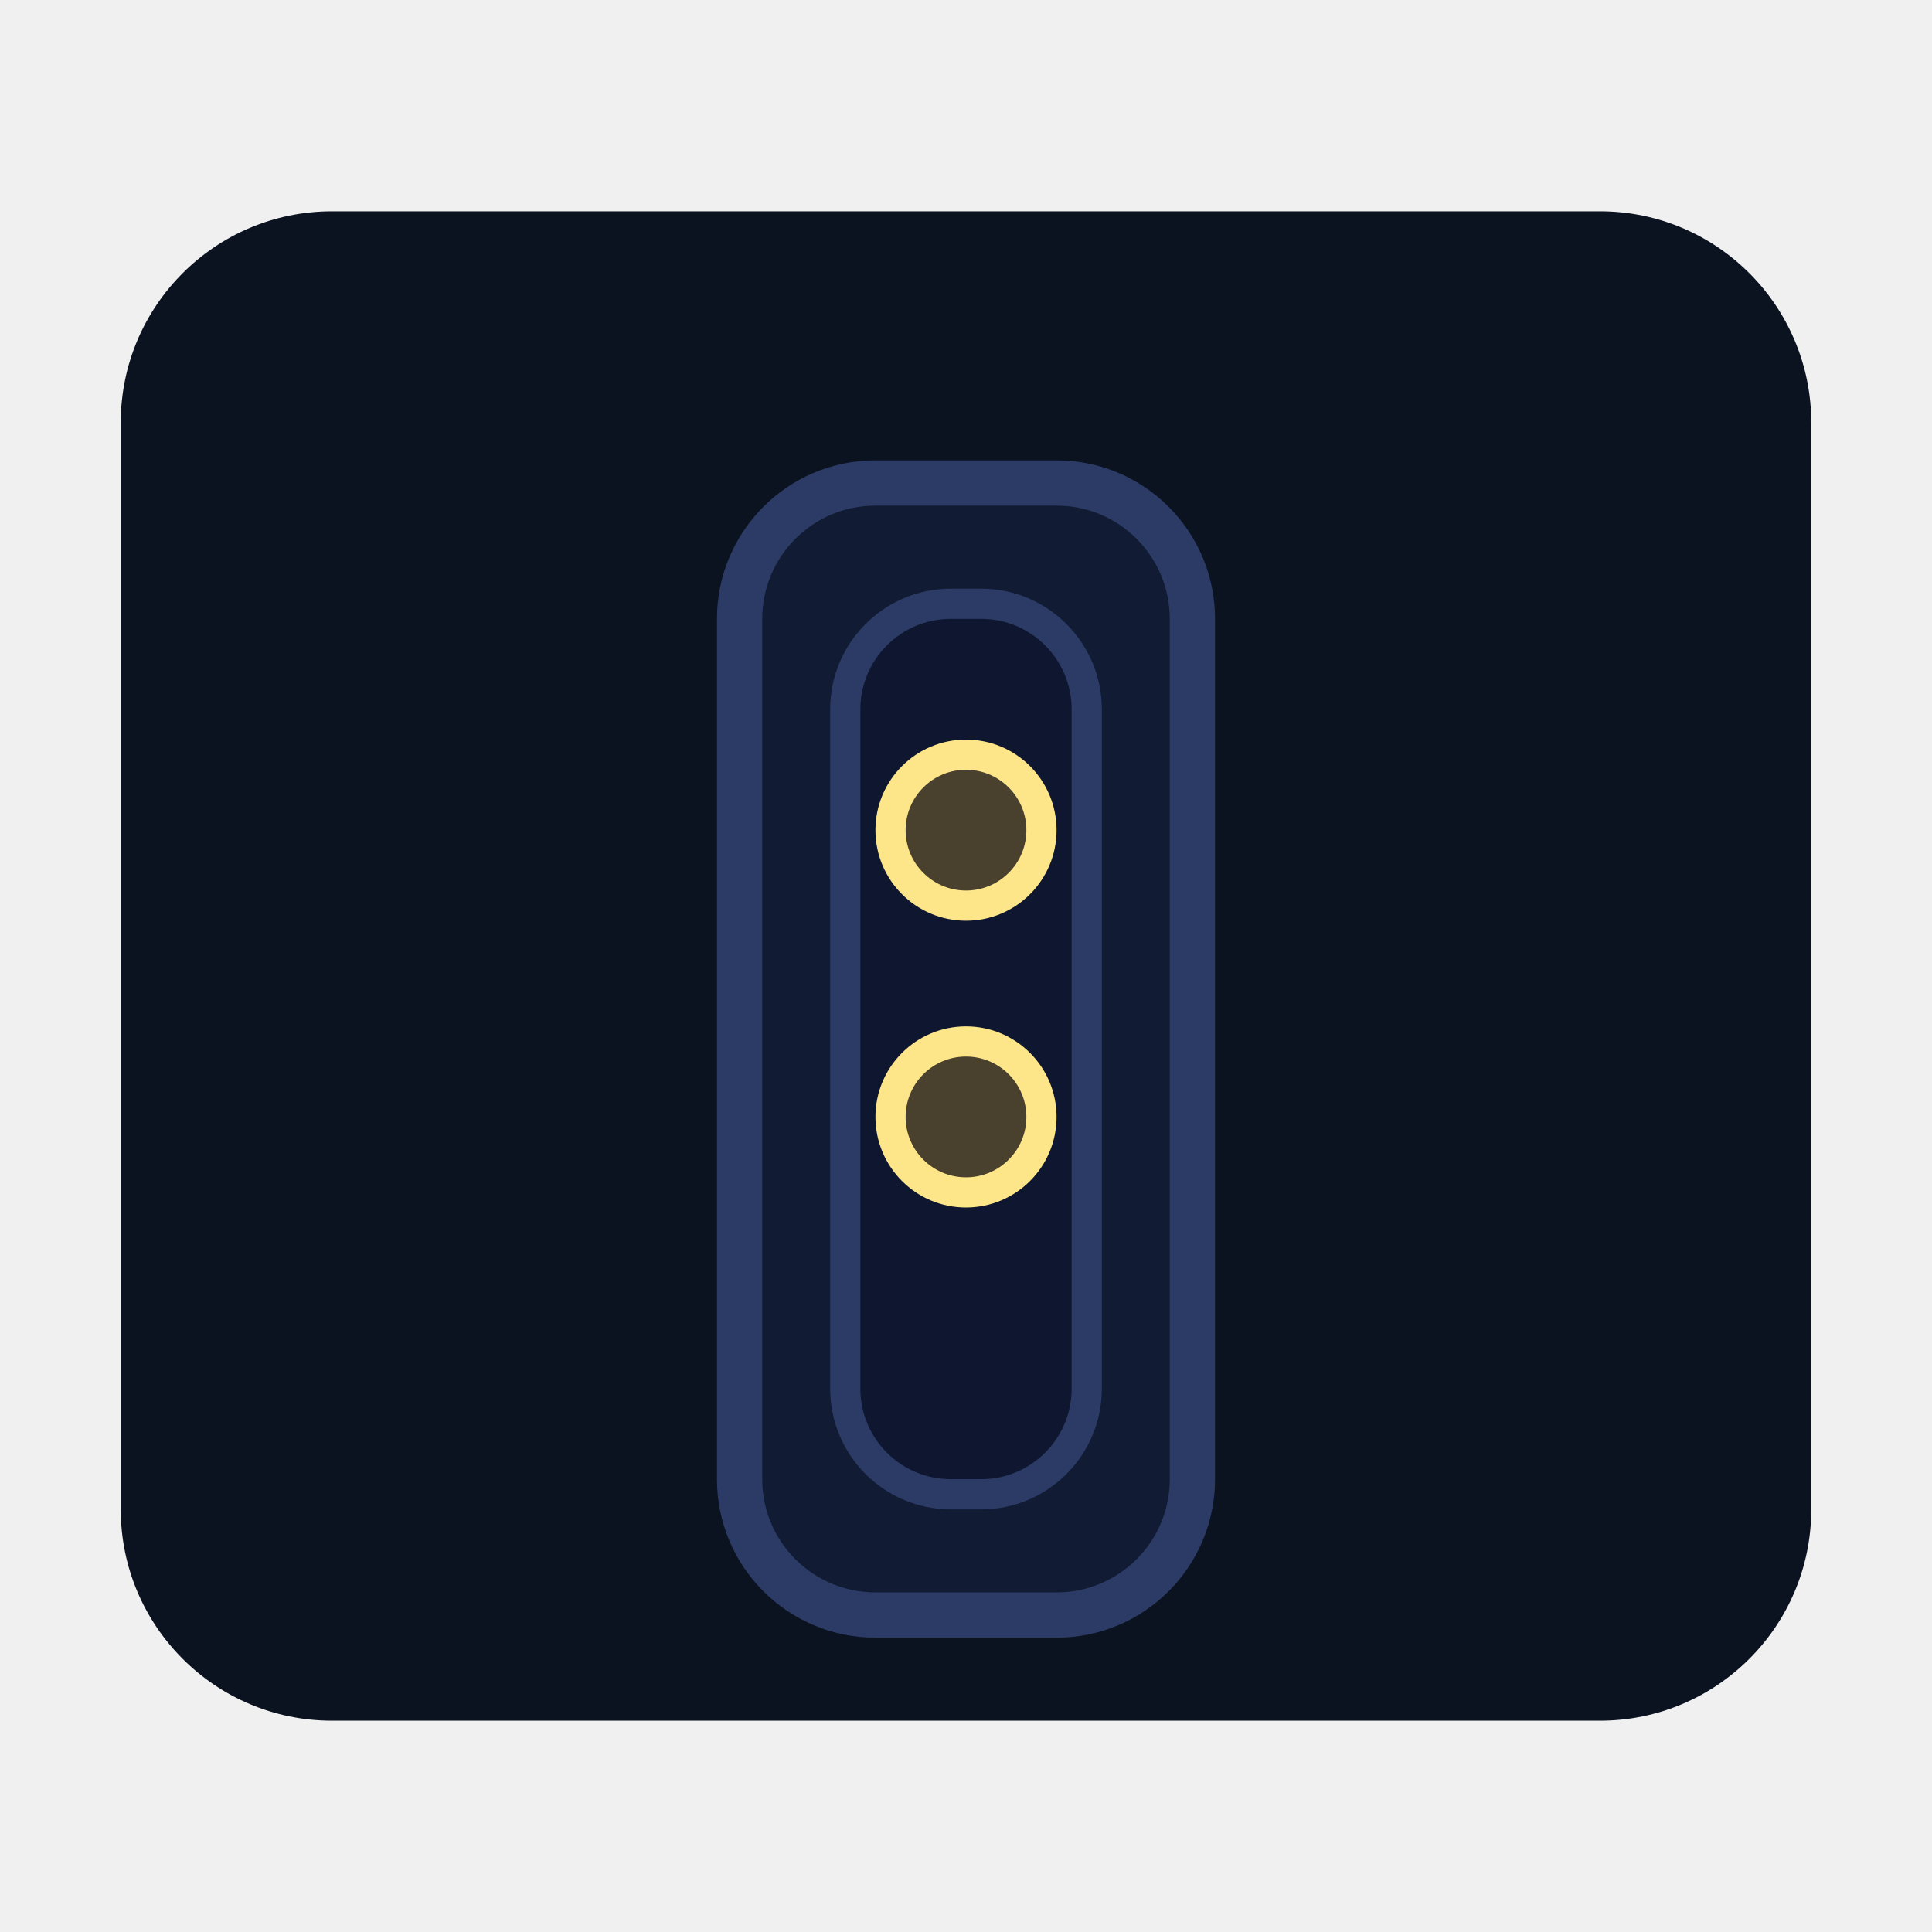
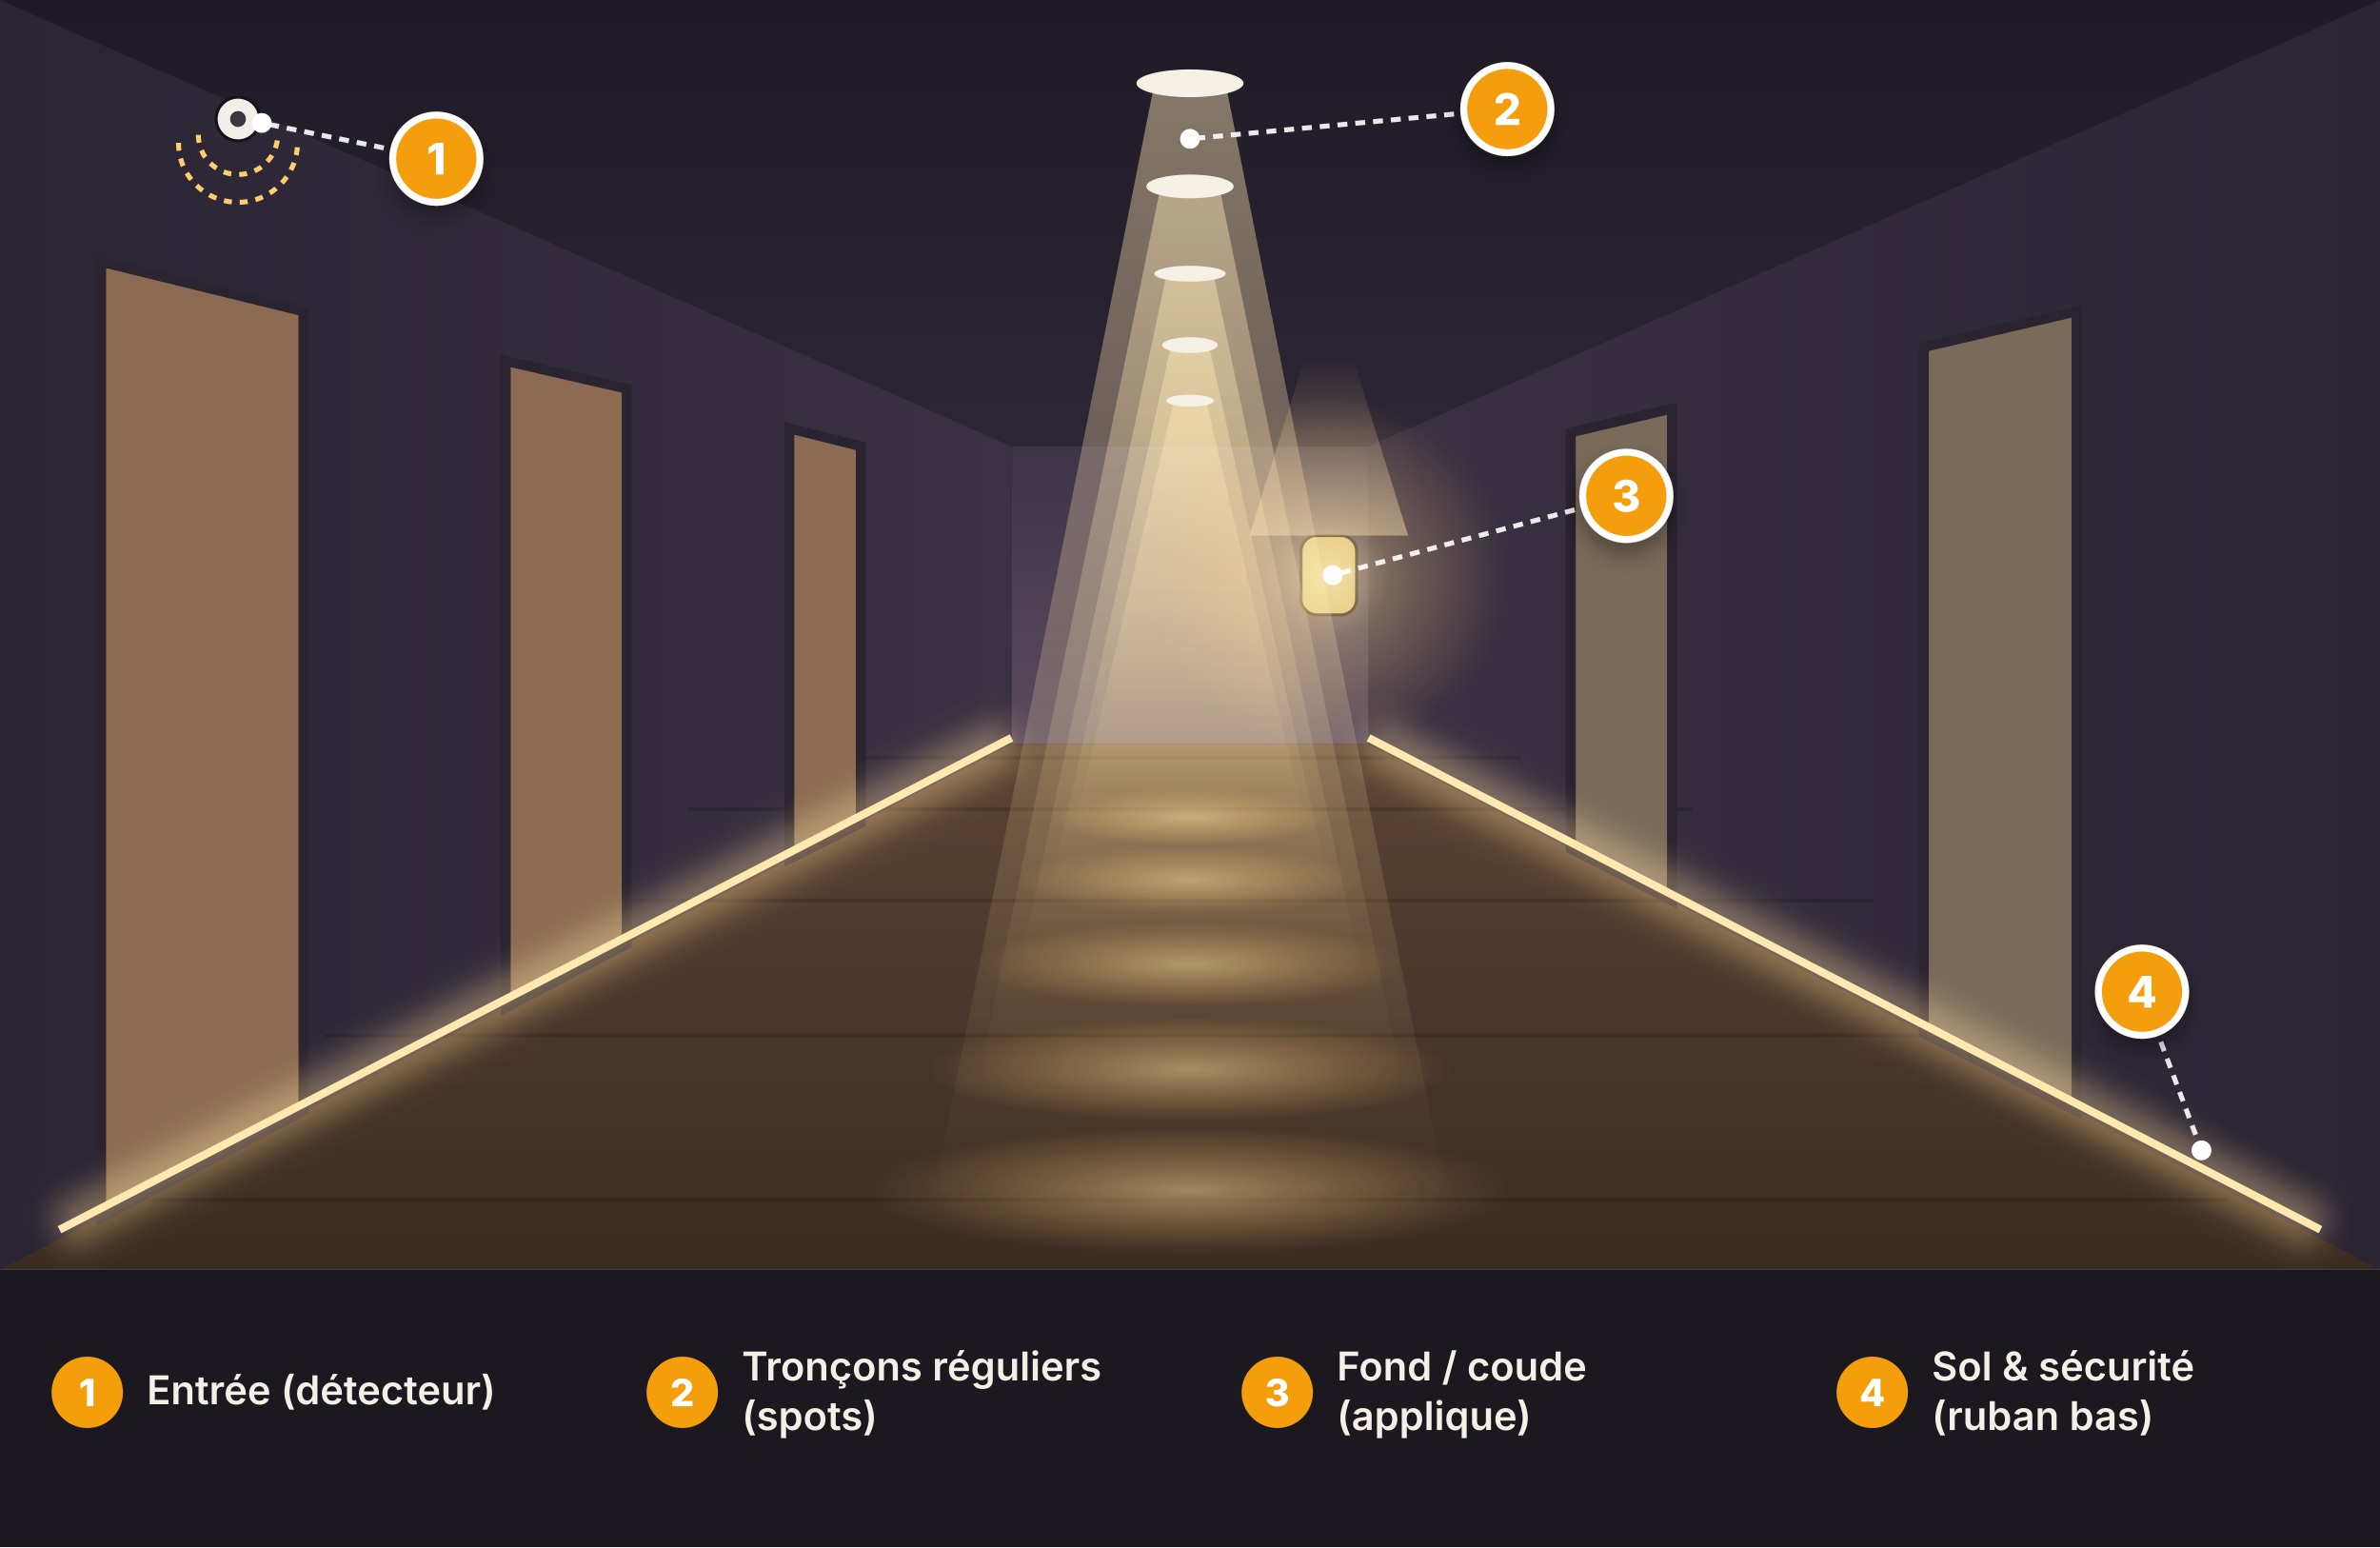
- <svg xmlns="http://www.w3.org/2000/svg" width="256" height="256" viewBox="0 0 256 256" fill="none">
-   <rect x="16" y="28" width="224" height="200" rx="28" fill="#0B1220" />
-   <rect x="98" y="64" width="60" height="150" rx="18" fill="#111B33" stroke="#2B3B66" stroke-width="6" />
-   <rect x="112" y="80" width="32" height="118" rx="14" fill="#0F1730" stroke="#2B3B66" stroke-width="4" />
-   <circle cx="128" cy="110" r="10" fill="#FBBF24" fill-opacity="0.25" stroke="#FDE68A" stroke-width="4" />
-   <circle cx="128" cy="148" r="10" fill="#FBBF24" fill-opacity="0.25" stroke="#FDE68A" stroke-width="4" />
+ <svg xmlns="http://www.w3.org/2000/svg" viewBox="0 0 1200 780" role="img" aria-label="Couloir long et étroit">
+   <defs>
+     <linearGradient id="wall" x1="0" y1="0" x2="0" y2="1">
+       <stop offset="0" stop-color="#3d3448" />
+       <stop offset="1" stop-color="#5a4b5c" />
+     </linearGradient>
+     <linearGradient id="wallL" x1="0" y1="0" x2="1" y2="0">
+       <stop offset="0" stop-color="#2a2433" />
+       <stop offset="1" stop-color="#3a3142" />
+     </linearGradient>
+     <linearGradient id="wallR" x1="1" y1="0" x2="0" y2="0">
+       <stop offset="0" stop-color="#2a2433" />
+       <stop offset="1" stop-color="#3a3142" />
+     </linearGradient>
+     <linearGradient id="ceil" x1="0" y1="0" x2="0" y2="1">
+       <stop offset="0" stop-color="#1f1a26" />
+       <stop offset="1" stop-color="#2d2635" />
+     </linearGradient>
+     <linearGradient id="floor" x1="0" y1="0" x2="0" y2="1">
+       <stop offset="0" stop-color="#5b4334" />
+       <stop offset="1" stop-color="#3b2b22" />
+     </linearGradient>
+     <linearGradient id="tile" x1="0" y1="0" x2="0" y2="1">
+       <stop offset="0" stop-color="#6b6a70" />
+       <stop offset="1" stop-color="#3d3c42" />
+     </linearGradient>
+     <linearGradient id="concrete" x1="0" y1="0" x2="0" y2="1">
+       <stop offset="0" stop-color="#5d5a5e" />
+       <stop offset="1" stop-color="#36343a" />
+     </linearGradient>
+     <linearGradient id="stone" x1="0" y1="0" x2="0" y2="1">
+       <stop offset="0" stop-color="#5a4a3e" />
+       <stop offset="1" stop-color="#3e3229" />
+     </linearGradient>
+     <radialGradient id="glow">
+       <stop offset="0" stop-color="#ffe3a0" stop-opacity=".95" />
+       <stop offset=".35" stop-color="#ffcf6e" stop-opacity=".45" />
+       <stop offset="1" stop-color="#ffb84d" stop-opacity="0" />
+     </radialGradient>
+     <radialGradient id="glowSoft">
+       <stop offset="0" stop-color="#ffd98a" stop-opacity=".55" />
+       <stop offset="1" stop-color="#ffb84d" stop-opacity="0" />
+     </radialGradient>
+     <radialGradient id="glowCool">
+       <stop offset="0" stop-color="#eef6ff" stop-opacity=".9" />
+       <stop offset=".4" stop-color="#cfe3ff" stop-opacity=".4" />
+       <stop offset="1" stop-color="#b9d4ff" stop-opacity="0" />
+     </radialGradient>
+     <linearGradient id="cone" x1="0" y1="0" x2="0" y2="1">
+       <stop offset="0" stop-color="#ffe7a8" stop-opacity=".75" />
+       <stop offset="1" stop-color="#ffd27a" stop-opacity="0" />
+     </linearGradient>
+     <linearGradient id="coneCool" x1="0" y1="0" x2="0" y2="1">
+       <stop offset="0" stop-color="#f2f8ff" stop-opacity=".8" />
+       <stop offset="1" stop-color="#d6e7ff" stop-opacity="0" />
+     </linearGradient>
+     <linearGradient id="sky" x1="0" y1="0" x2="0" y2="1">
+       <stop offset="0" stop-color="#111a3a" />
+       <stop offset=".7" stop-color="#2d3364" />
+       <stop offset="1" stop-color="#5a4a78" />
+     </linearGradient>
+     <linearGradient id="grass" x1="0" y1="0" x2="0" y2="1">
+       <stop offset="0" stop-color="#2f4a35" />
+       <stop offset="1" stop-color="#1c2e22" />
+     </linearGradient>
+     <linearGradient id="wood" x1="0" y1="0" x2="0" y2="1">
+       <stop offset="0" stop-color="#9a6b46" />
+       <stop offset="1" stop-color="#6e4a30" />
+     </linearGradient>
+     <linearGradient id="metal" x1="0" y1="0" x2="1" y2="0">
+       <stop offset="0" stop-color="#cfd2d6" />
+       <stop offset=".5" stop-color="#f1f2f4" />
+       <stop offset="1" stop-color="#b9bcc2" />
+     </linearGradient>
+     <filter id="blur8" x="-50%" y="-50%" width="200%" height="200%">
+       <feGaussianBlur stdDeviation="8" />
+     </filter>
+     <filter id="blur3">
+       <feGaussianBlur stdDeviation="3" />
+     </filter>
+     <filter id="shadow" x="-20%" y="-20%" width="140%" height="160%">
+       <feDropShadow dx="0" dy="6" stdDeviation="6" flood-color="#000" flood-opacity=".35" />
+     </filter>
+   </defs>
+   <rect x="0" y="0" width="1200" height="640" fill="#1b1720" />
+   <polygon points="0,0 1200,0 690.0,225.0 510.0,225.0" fill="url(#ceil)" />
+   <polygon points="0,0 510.0,225.0 510.0,375.0 0,640" fill="url(#wallL)" />
+   <polygon points="1200,0 690.0,225.0 690.0,375.0 1200,640" fill="url(#wallR)" />
+   <polygon points="0,640 510.0,375.0 690.0,375.0 1200,640" fill="url(#floor)" />
+   <rect x="510.0" y="225.0" width="180" height="150" fill="url(#wall)" />
+   <line x1="433.5" y1="382" x2="766.5" y2="382" stroke="#000" stroke-opacity=".15" stroke-width="2" />
+   <line x1="346.8" y1="408" x2="853.2" y2="408" stroke="#000" stroke-opacity=".15" stroke-width="2" />
+   <line x1="255.0" y1="454" x2="945.0" y2="454" stroke="#000" stroke-opacity=".15" stroke-width="2" />
+   <line x1="163.2" y1="522" x2="1036.8" y2="522" stroke="#000" stroke-opacity=".15" stroke-width="2" />
+   <line x1="76.5" y1="605" x2="1123.5" y2="605" stroke="#000" stroke-opacity=".15" stroke-width="2" />
+   <polygon points="51,132 153,157 153,560 51,614" fill="#8c6b52" stroke="#2a2330" stroke-width="5" />
+   <polygon points="255,182 316,196 316,476 255,508" fill="#8c6b52" stroke="#2a2330" stroke-width="5" />
+   <polygon points="398,216 434,225 434,415 398,433" fill="#8c6b52" stroke="#2a2330" stroke-width="5" />
+   <polygon points="1047,157 970,175 970,521 1047,560" fill="#7a6a5a" stroke="#2a2330" stroke-width="5" />
+   <polygon points="843,206 792,218 792,428 843,454" fill="#7a6a5a" stroke="#2a2330" stroke-width="5" />
+   <rect x="656.0" y="270" width="28" height="40" rx="8" fill="#d8b46a" stroke="#15121a" stroke-width="1.5" />
+   <g style="mix-blend-mode:screen">
+     <polygon points="582.1,41.75 617.9,41.75 728.88,600.25 471.12,600.25" fill="url(#cone)" opacity=".6" />
+     <ellipse cx="600" cy="600.25" rx="161.1" ry="32.22" fill="url(#glowSoft)" opacity="0.9" />
+     <polygon points="585.32,93.5 614.68,93.5 705.696,539.3 494.304,539.3" fill="url(#cone)" opacity=".6" />
+     <ellipse cx="600" cy="539.3" rx="132.12" ry="26.424" fill="url(#glowSoft)" opacity="0.9" />
+     <polygon points="588.12,138.5 611.88,138.5 685.536,486.3 514.464,486.3" fill="url(#cone)" opacity=".6" />
+     <ellipse cx="600" cy="486.3" rx="106.92" ry="21.384" fill="url(#glowSoft)" opacity="0.9" />
+     <polygon points="590.36,174.5 609.64,174.5 669.408,443.9 530.592,443.9" fill="url(#cone)" opacity=".6" />
+     <ellipse cx="600" cy="443.9" rx="86.76" ry="17.352" fill="url(#glowSoft)" opacity="0.9" />
+     <polygon points="592.04,201.5 607.96,201.5 657.312,412.1 542.688,412.1" fill="url(#cone)" opacity=".6" />
+     <ellipse cx="600" cy="412.1" rx="71.64" ry="14.328" fill="url(#glowSoft)" opacity="0.9" />
+     <line x1="30" y1="620" x2="510.0" y2="372.0" stroke="#ffd27a" stroke-width="22" opacity=".4" filter="url(#blur8)" />
+     <line x1="1170" y1="620" x2="690.0" y2="372.0" stroke="#ffd27a" stroke-width="22" opacity=".4" filter="url(#blur8)" />
+     <polygon points="658.0,270 682.0,270 710.0,180 630.0,180" fill="url(#cone)" opacity=".6" transform="rotate(180 670.0 225)" />
+     <ellipse cx="670.0" cy="290" rx="90" ry="90" fill="url(#glow)" opacity="0.7" />
+   </g>
+   <ellipse cx="600" cy="42" rx="27" ry="7" fill="#f5f1e6" />
+   <ellipse cx="600" cy="94" rx="22" ry="6" fill="#f5f1e6" />
+   <ellipse cx="600" cy="138" rx="18" ry="4" fill="#f5f1e6" />
+   <ellipse cx="600" cy="174" rx="14" ry="4" fill="#f5f1e6" />
+   <ellipse cx="600" cy="202" rx="12" ry="3" fill="#f5f1e6" />
+   <line x1="30" y1="620" x2="510.0" y2="372.0" stroke="#ffe9b0" stroke-width="4" />
+   <line x1="1170" y1="620" x2="690.0" y2="372.0" stroke="#ffe9b0" stroke-width="4" />
+   <circle cx="120" cy="60" r="11" fill="#f2efe8" stroke="#15121a" stroke-width="1.5" />
+   <circle cx="120" cy="60" r="4" fill="#3b3540" />
+   <path d="M100,68.0 A20,20 0 0 0 140,68.0" stroke="#ffcf6e" stroke-width="2.5" fill="none" stroke-dasharray="4 4" />
+   <path d="M90,72.0 A30,30 0 0 0 150,72.0" stroke="#ffcf6e" stroke-width="2.5" fill="none" stroke-dasharray="4 4" />
+   <line x1="220" y1="80" x2="132" y2="62" stroke="#fff" stroke-width="2.5" stroke-dasharray="5 4" opacity=".9" />
+   <circle cx="132" cy="62" r="5" fill="#fff" />
+   <g filter="url(#shadow)">
+     <circle cx="220" cy="80" r="22" fill="#f59e0b" stroke="#fff" stroke-width="3.5" />
+     <text x="220" y="88" text-anchor="middle" font-family="Inter, Arial, sans-serif" font-weight="800" font-size="22" fill="#fff">1</text>
+   </g>
+   <line x1="760" y1="55" x2="600" y2="70" stroke="#fff" stroke-width="2.5" stroke-dasharray="5 4" opacity=".9" />
+   <circle cx="600" cy="70" r="5" fill="#fff" />
+   <g filter="url(#shadow)">
+     <circle cx="760" cy="55" r="22" fill="#f59e0b" stroke="#fff" stroke-width="3.5" />
+     <text x="760" y="63" text-anchor="middle" font-family="Inter, Arial, sans-serif" font-weight="800" font-size="22" fill="#fff">2</text>
+   </g>
+   <line x1="820" y1="250" x2="672.0" y2="290" stroke="#fff" stroke-width="2.5" stroke-dasharray="5 4" opacity=".9" />
+   <circle cx="672.0" cy="290" r="5" fill="#fff" />
+   <g filter="url(#shadow)">
+     <circle cx="820" cy="250" r="22" fill="#f59e0b" stroke="#fff" stroke-width="3.5" />
+     <text x="820" y="258" text-anchor="middle" font-family="Inter, Arial, sans-serif" font-weight="800" font-size="22" fill="#fff">3</text>
+   </g>
+   <line x1="1080" y1="500" x2="1110" y2="580" stroke="#fff" stroke-width="2.5" stroke-dasharray="5 4" opacity=".9" />
+   <circle cx="1110" cy="580" r="5" fill="#fff" />
+   <g filter="url(#shadow)">
+     <circle cx="1080" cy="500" r="22" fill="#f59e0b" stroke="#fff" stroke-width="3.5" />
+     <text x="1080" y="508" text-anchor="middle" font-family="Inter, Arial, sans-serif" font-weight="800" font-size="22" fill="#fff">4</text>
+   </g>
+   <rect x="0" y="640" width="1200" height="140" fill="#1c1820" />
+   <circle cx="44.0" cy="702" r="18" fill="#f59e0b" />
+   <text x="44.0" y="709" text-anchor="middle" font-family="Inter, Arial, sans-serif" font-weight="800" font-size="19" fill="#fff">1</text>
+   <text x="74.0" y="708" font-family="Inter, Arial, sans-serif" font-weight="600" font-size="20" fill="#f5efe6">Entrée (détecteur)</text>
+   <circle cx="344.0" cy="702" r="18" fill="#f59e0b" />
+   <text x="344.0" y="709" text-anchor="middle" font-family="Inter, Arial, sans-serif" font-weight="800" font-size="19" fill="#fff">2</text>
+   <text x="374.0" y="696" font-family="Inter, Arial, sans-serif" font-weight="600" font-size="20" fill="#f5efe6">Tronçons réguliers</text>
+   <text x="374.0" y="721" font-family="Inter, Arial, sans-serif" font-weight="600" font-size="20" fill="#f5efe6">(spots)</text>
+   <circle cx="644.0" cy="702" r="18" fill="#f59e0b" />
+   <text x="644.0" y="709" text-anchor="middle" font-family="Inter, Arial, sans-serif" font-weight="800" font-size="19" fill="#fff">3</text>
+   <text x="674.0" y="696" font-family="Inter, Arial, sans-serif" font-weight="600" font-size="20" fill="#f5efe6">Fond / coude</text>
+   <text x="674.0" y="721" font-family="Inter, Arial, sans-serif" font-weight="600" font-size="20" fill="#f5efe6">(applique)</text>
+   <circle cx="944.0" cy="702" r="18" fill="#f59e0b" />
+   <text x="944.0" y="709" text-anchor="middle" font-family="Inter, Arial, sans-serif" font-weight="800" font-size="19" fill="#fff">4</text>
+   <text x="974.0" y="696" font-family="Inter, Arial, sans-serif" font-weight="600" font-size="20" fill="#f5efe6">Sol &amp; sécurité</text>
+   <text x="974.0" y="721" font-family="Inter, Arial, sans-serif" font-weight="600" font-size="20" fill="#f5efe6">(ruban bas)</text>
</svg>
